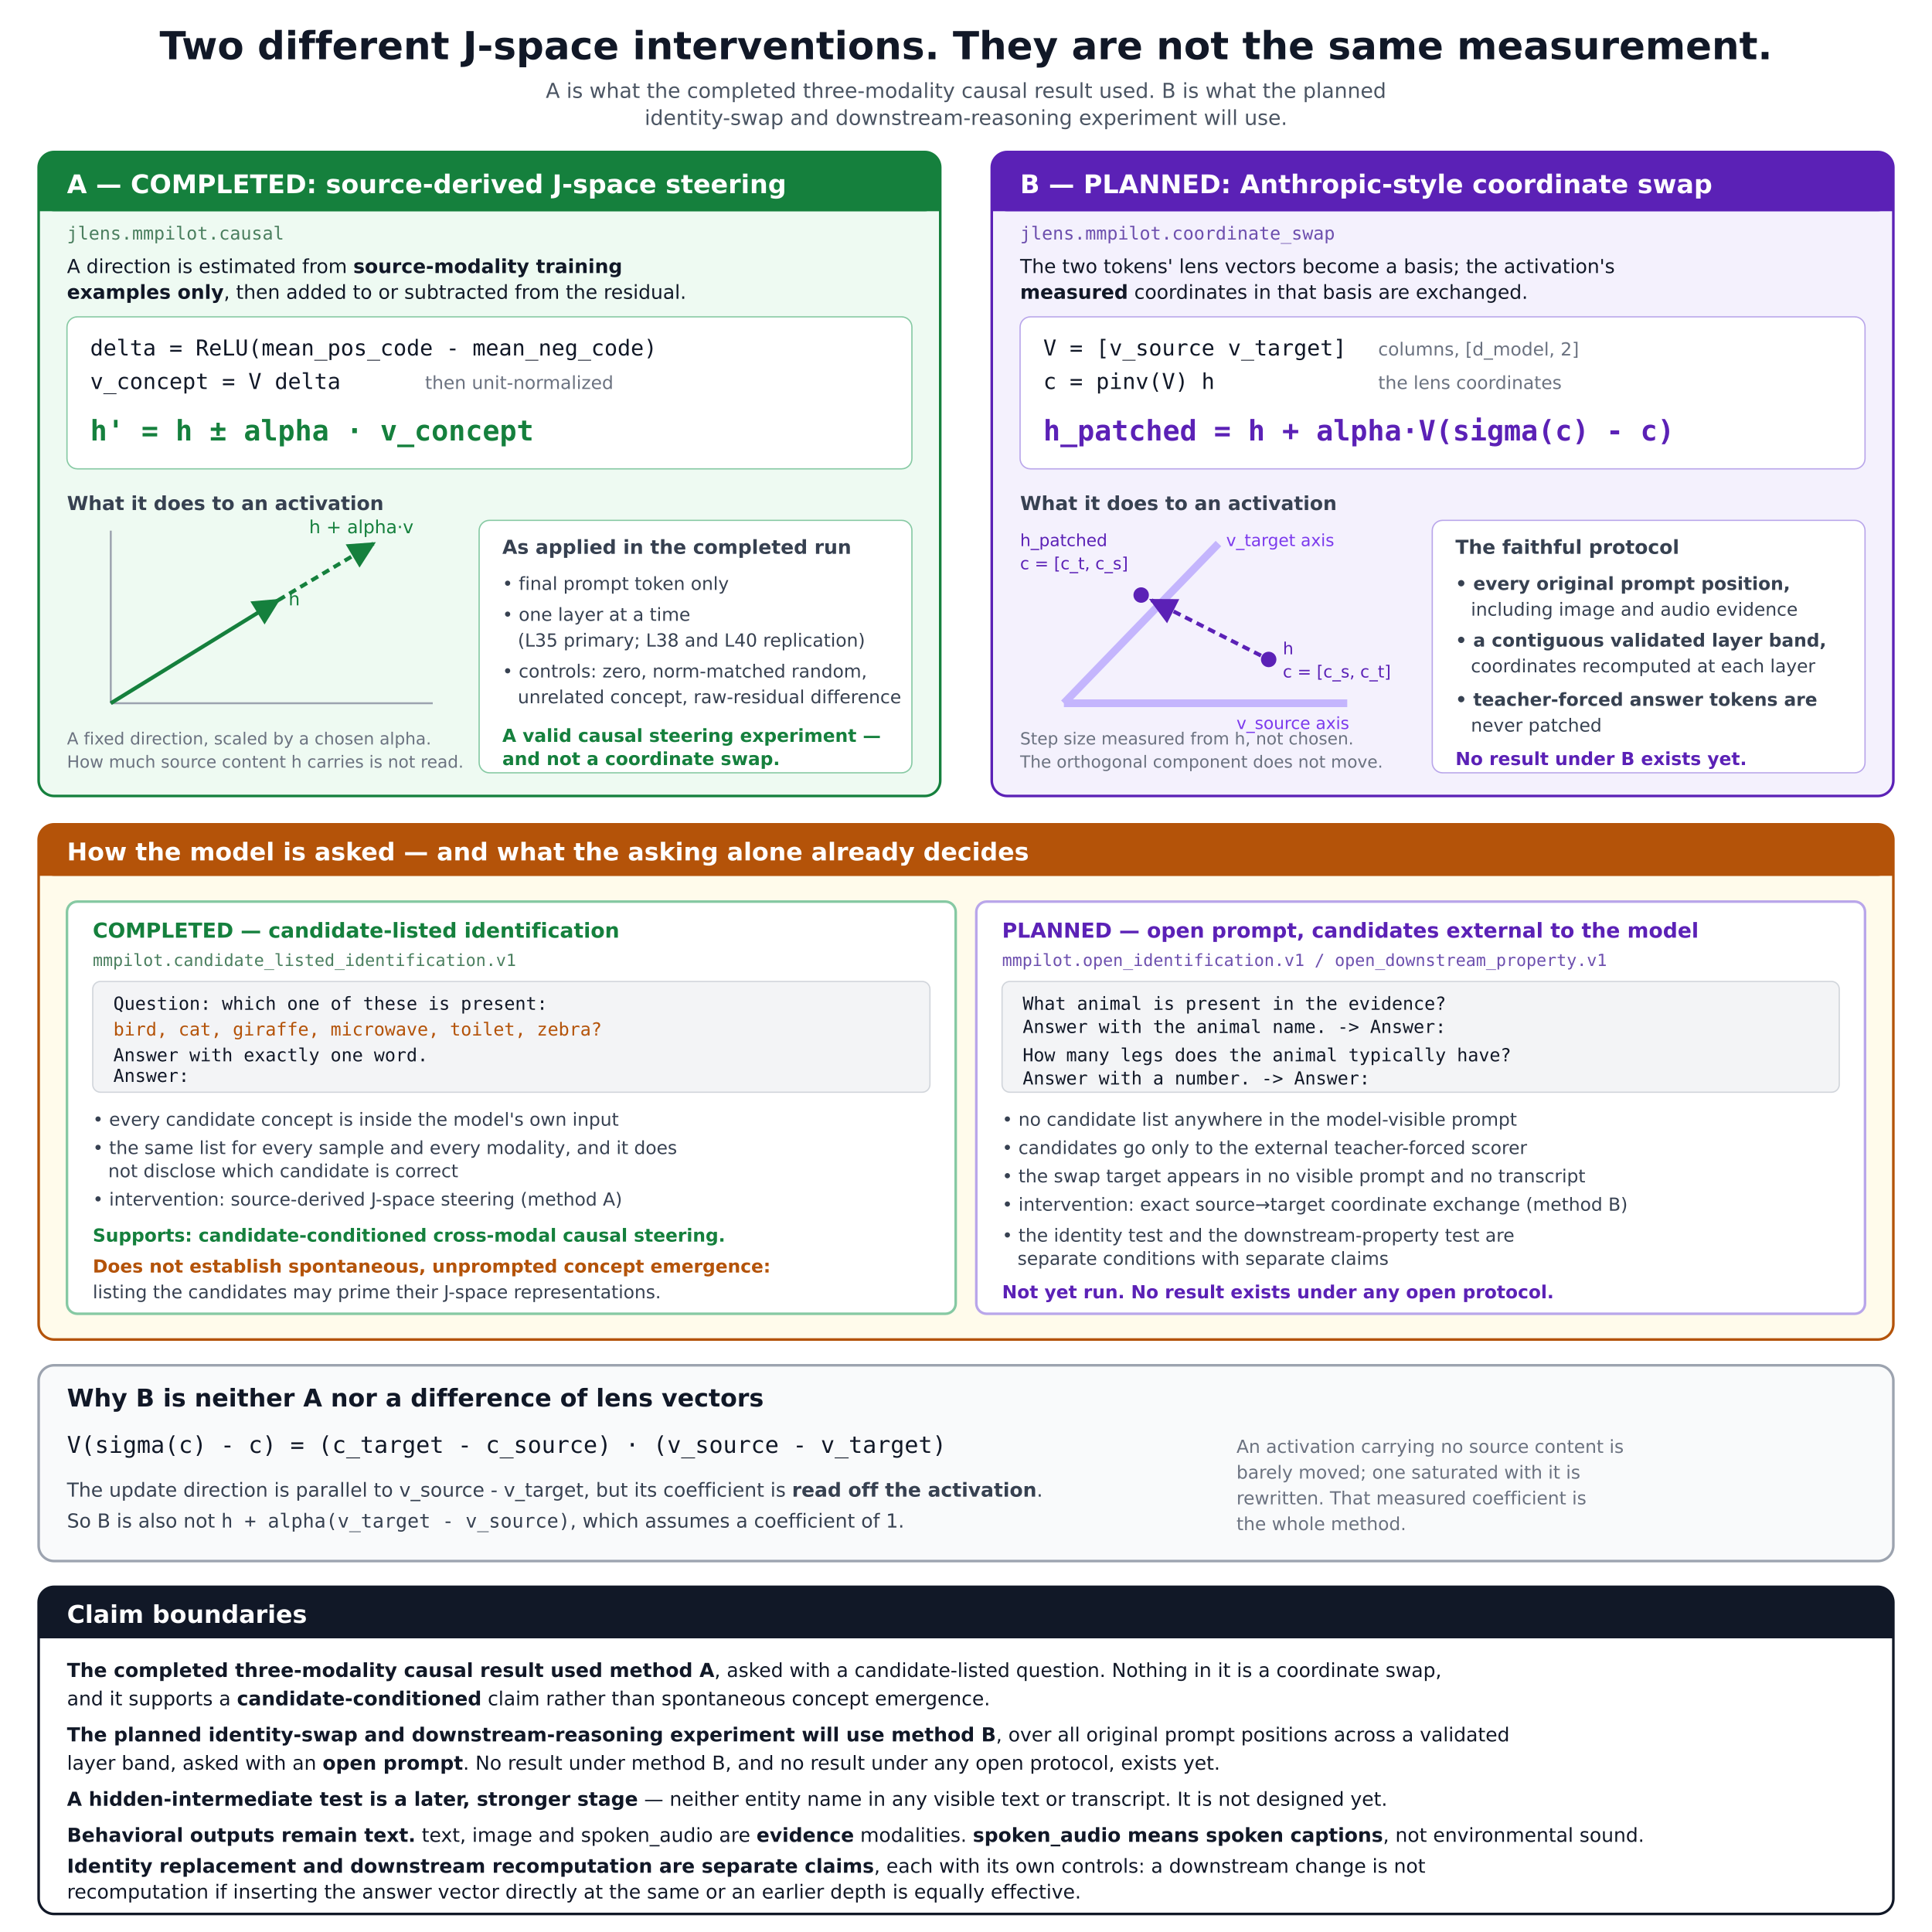
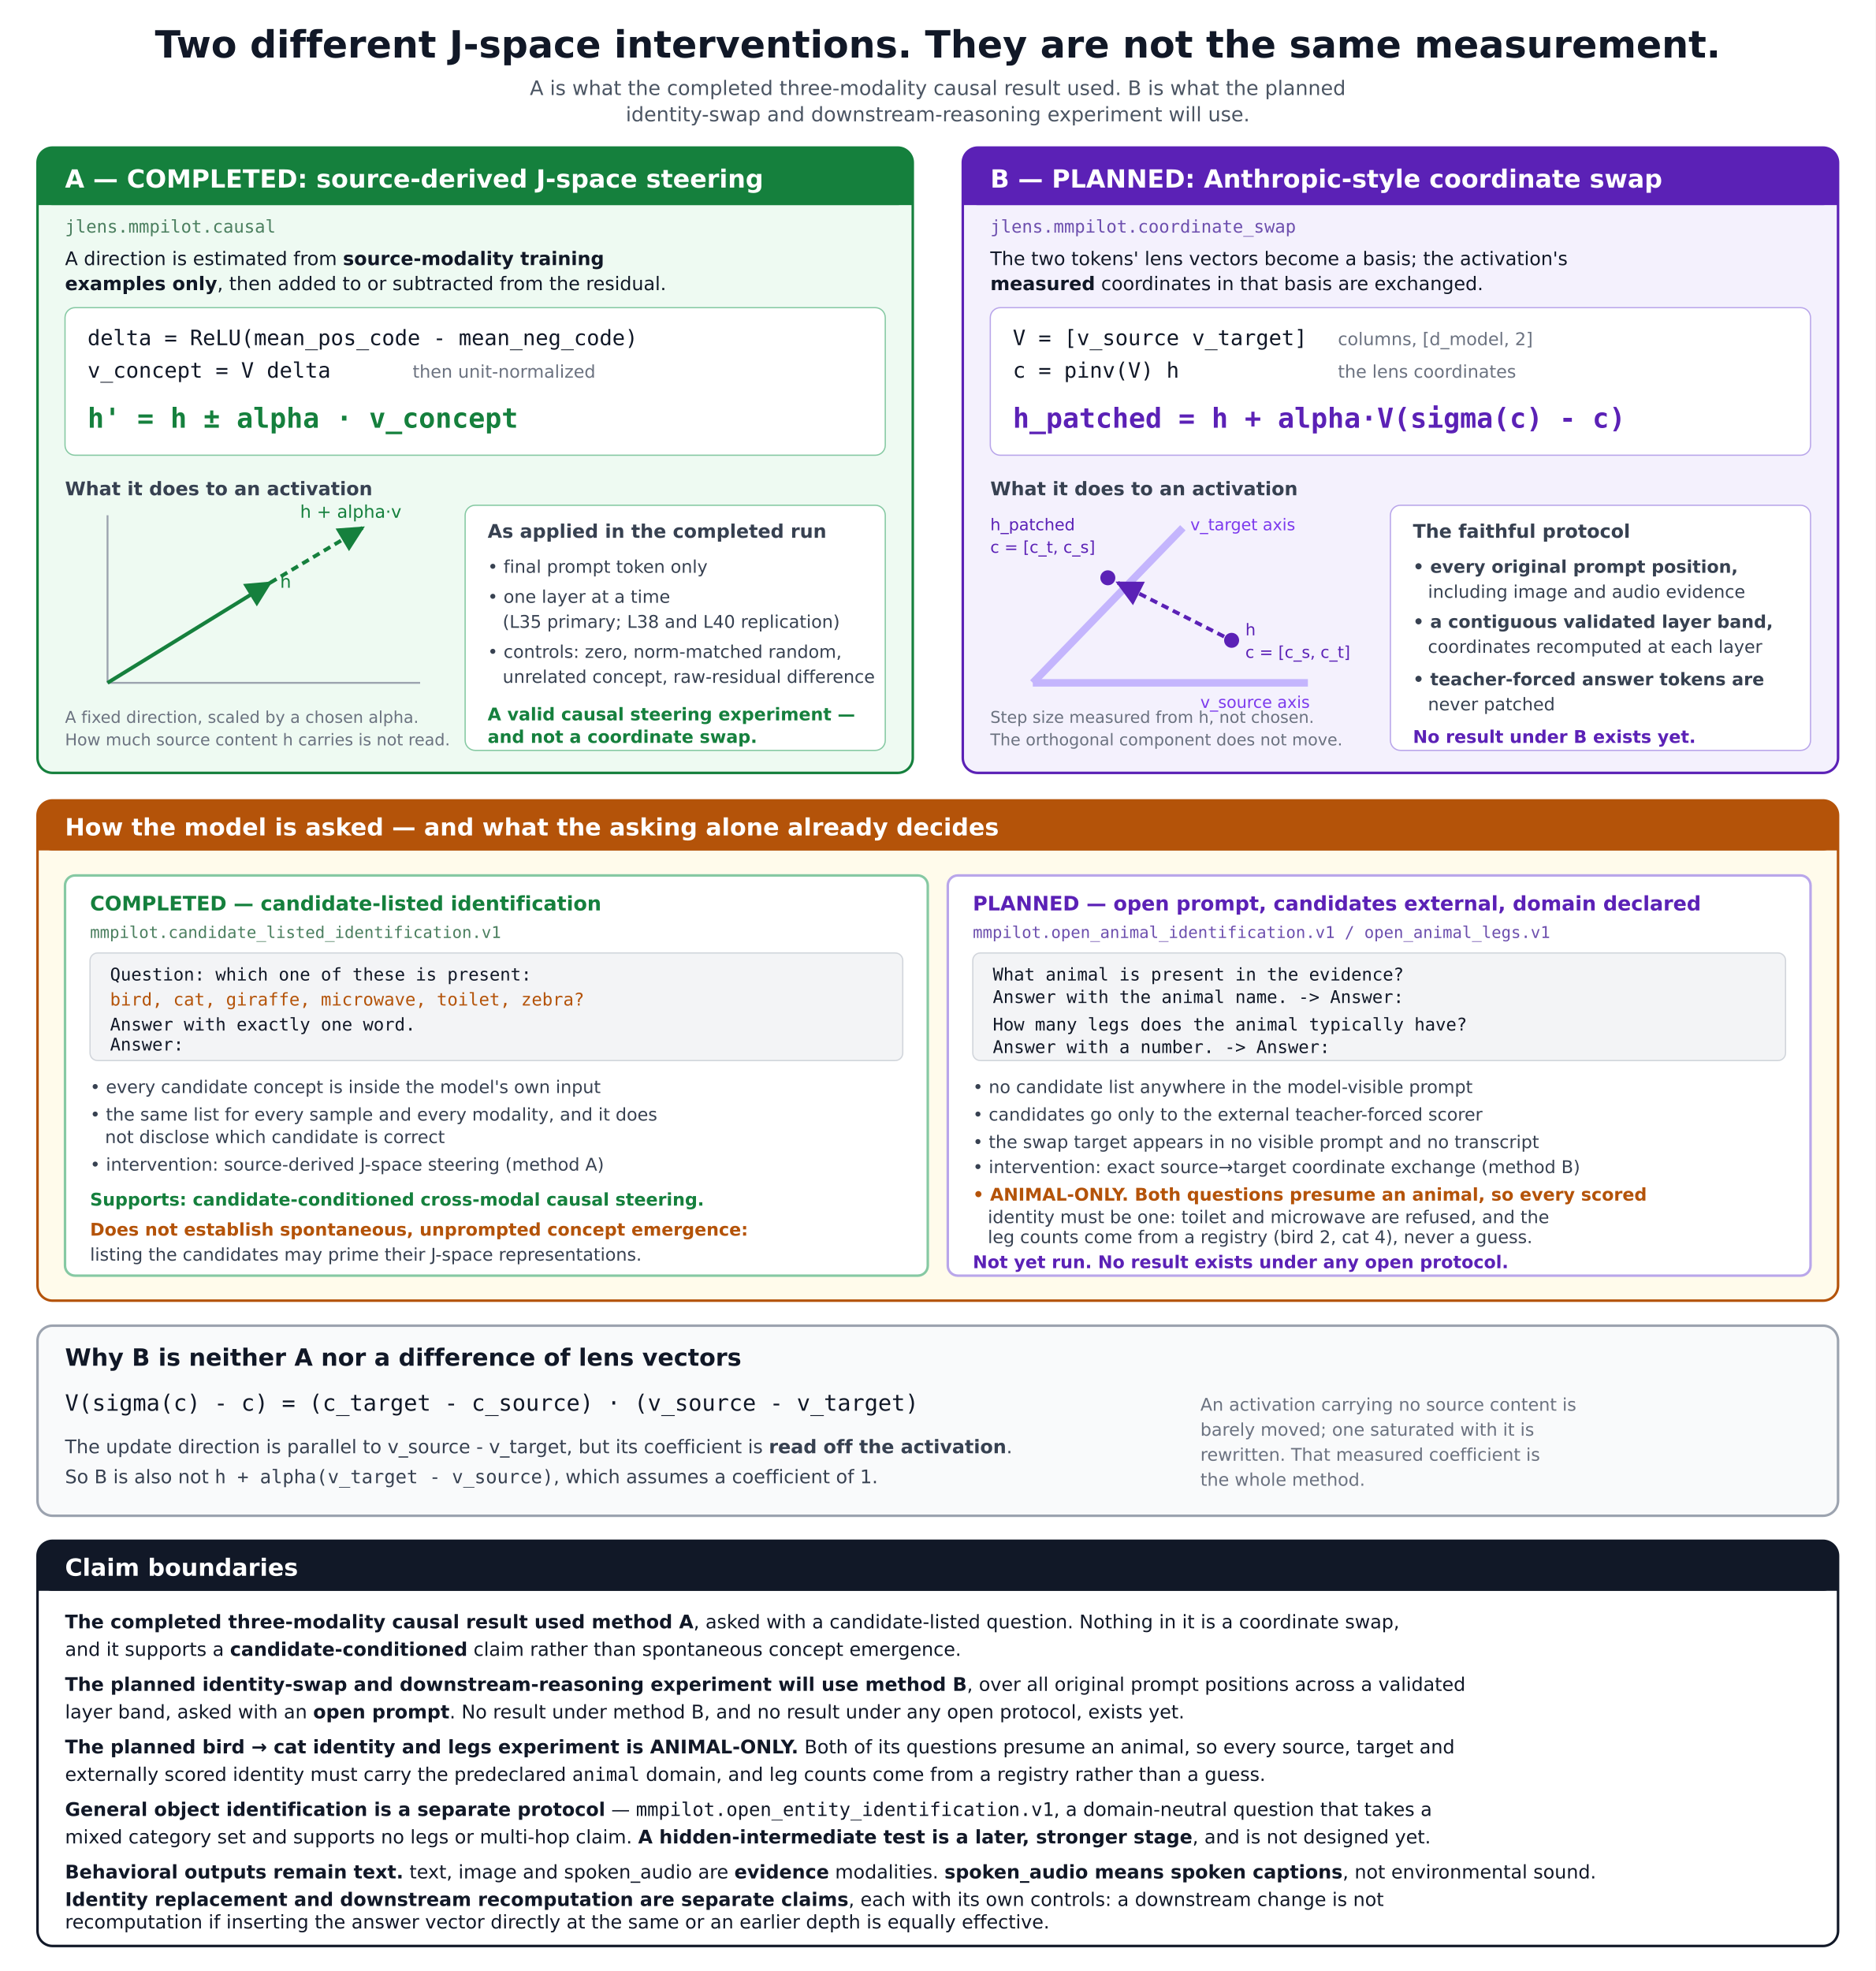
- <svg xmlns="http://www.w3.org/2000/svg" width="1500" height="1500" viewBox="0 0 1500 1500" font-family="DejaVu Sans, Helvetica, Arial, sans-serif">
+ <svg xmlns="http://www.w3.org/2000/svg" width="1500" height="1576" viewBox="0 0 1500 1576" font-family="DejaVu Sans, Helvetica, Arial, sans-serif">
  <defs>
    <marker id="arrowA" viewBox="0 0 10 10" refX="9" refY="5" markerWidth="7" markerHeight="7" orient="auto-start-reverse">
      <path d="M 0 0 L 10 5 L 0 10 z" fill="#15803d" />
    </marker>
    <marker id="arrowB" viewBox="0 0 10 10" refX="9" refY="5" markerWidth="7" markerHeight="7" orient="auto-start-reverse">
      <path d="M 0 0 L 10 5 L 0 10 z" fill="#5b21b6" />
    </marker>
  </defs>
-   <rect width="1500" height="1500" fill="#ffffff" />
+   <rect width="1500" height="1576" fill="#ffffff" />
  <text x="750" y="46" text-anchor="middle" font-size="30" font-weight="bold" fill="#111827">
    Two different J-space interventions. They are not the same measurement.
  </text>
  <text x="750" y="76" text-anchor="middle" font-size="16" fill="#4b5563">
    A is what the completed three-modality causal result used. B is what the planned
  </text>
  <text x="750" y="97" text-anchor="middle" font-size="16" fill="#4b5563">
    identity-swap and downstream-reasoning experiment will use.
  </text>
  <rect x="30" y="118" width="700" height="500" rx="12" fill="#eefaf2" stroke="#15803d" stroke-width="2" />
  <rect x="30" y="118" width="700" height="46" rx="12" fill="#15803d" />
  <rect x="30" y="146" width="700" height="18" fill="#15803d" />
  <text x="52" y="150" font-size="20" font-weight="bold" fill="#ffffff">
    A — COMPLETED: source-derived J-space steering
  </text>
  <text x="52" y="186" font-size="14" font-family="DejaVu Sans Mono, Consolas, monospace" fill="#4b7f5f">jlens.mmpilot.causal</text>
  <text x="52" y="212" font-size="15" fill="#111827">A direction is estimated from <tspan font-weight="bold">source-modality training</tspan>
  </text>
  <text x="52" y="232" font-size="15" fill="#111827">
    <tspan font-weight="bold">examples only</tspan>, then added to or subtracted from the residual.</text>
  <rect x="52" y="246" width="656" height="118" rx="8" fill="#ffffff" stroke="#86c9a3" />
  <text x="70" y="276" font-size="17" font-family="DejaVu Sans Mono, Consolas, monospace" fill="#111827">delta = ReLU(mean_pos_code - mean_neg_code)</text>
  <text x="70" y="302" font-size="17" font-family="DejaVu Sans Mono, Consolas, monospace" fill="#111827">v_concept = V delta</text>
  <text x="330" y="302" font-size="14" fill="#6b7280">then unit-normalized</text>
  <text x="70" y="342" font-size="22" font-family="DejaVu Sans Mono, Consolas, monospace" font-weight="bold" fill="#15803d">h' = h  ±  alpha · v_concept</text>
  <text x="52" y="396" font-size="15" font-weight="bold" fill="#374151">What it does to an activation</text>
  <line x1="86" y1="546" x2="86" y2="412" stroke="#9ca3af" stroke-width="1.5" />
  <line x1="86" y1="546" x2="336" y2="546" stroke="#9ca3af" stroke-width="1.5" />
  <line x1="86" y1="546" x2="216" y2="466" stroke="#15803d" stroke-width="3" marker-end="url(#arrowA)" />
  <text x="224" y="470" font-size="14" fill="#15803d">h</text>
  <line x1="216" y1="466" x2="290" y2="422" stroke="#15803d" stroke-width="3" stroke-dasharray="6 4" marker-end="url(#arrowA)" />
  <text x="240" y="414" font-size="14" fill="#15803d">h + alpha·v</text>
  <text x="52" y="578" font-size="13" fill="#6b7280">A fixed direction, scaled by a chosen alpha.</text>
  <text x="52" y="596" font-size="13" fill="#6b7280">How much source content h carries is not read.</text>
  <rect x="372" y="404" width="336" height="196" rx="8" fill="#ffffff" stroke="#86c9a3" />
  <text x="390" y="430" font-size="15" font-weight="bold" fill="#374151">As applied in the completed run</text>
  <text x="390" y="458" font-size="14" fill="#374151">• final prompt token only</text>
  <text x="390" y="482" font-size="14" fill="#374151">• one layer at a time</text>
  <text x="402" y="502" font-size="14" fill="#374151">(L35 primary; L38 and L40 replication)</text>
  <text x="390" y="526" font-size="14" fill="#374151">• controls: zero, norm-matched random,</text>
  <text x="402" y="546" font-size="14" fill="#374151">unrelated concept, raw-residual difference</text>
  <text x="390" y="576" font-size="14" font-weight="bold" fill="#15803d">A valid causal steering experiment —</text>
  <text x="390" y="594" font-size="14" font-weight="bold" fill="#15803d">and not a coordinate swap.</text>
  <rect x="770" y="118" width="700" height="500" rx="12" fill="#f4f1fd" stroke="#5b21b6" stroke-width="2" />
  <rect x="770" y="118" width="700" height="46" rx="12" fill="#5b21b6" />
  <rect x="770" y="146" width="700" height="18" fill="#5b21b6" />
  <text x="792" y="150" font-size="20" font-weight="bold" fill="#ffffff">
    B — PLANNED: Anthropic-style coordinate swap
  </text>
  <text x="792" y="186" font-size="14" font-family="DejaVu Sans Mono, Consolas, monospace" fill="#6d4fae">jlens.mmpilot.coordinate_swap</text>
  <text x="792" y="212" font-size="15" fill="#111827">The two tokens' lens vectors become a basis; the activation's</text>
  <text x="792" y="232" font-size="15" fill="#111827">
    <tspan font-weight="bold">measured</tspan> coordinates in that basis are exchanged.</text>
  <rect x="792" y="246" width="656" height="118" rx="8" fill="#ffffff" stroke="#b9a6ea" />
  <text x="810" y="276" font-size="17" font-family="DejaVu Sans Mono, Consolas, monospace" fill="#111827">V = [v_source  v_target]</text>
  <text x="1070" y="276" font-size="14" fill="#6b7280">columns, [d_model, 2]</text>
  <text x="810" y="302" font-size="17" font-family="DejaVu Sans Mono, Consolas, monospace" fill="#111827">c = pinv(V) h</text>
  <text x="1070" y="302" font-size="14" fill="#6b7280">the lens coordinates</text>
  <text x="810" y="342" font-size="22" font-family="DejaVu Sans Mono, Consolas, monospace" font-weight="bold" fill="#5b21b6">h_patched = h + alpha·V(sigma(c) - c)</text>
  <text x="792" y="396" font-size="15" font-weight="bold" fill="#374151">What it does to an activation</text>
  <line x1="826" y1="546" x2="1046" y2="546" stroke="#c4b5fd" stroke-width="6" />
  <text x="960" y="566" font-size="13" fill="#7c3aed">v_source axis</text>
  <line x1="826" y1="546" x2="946" y2="422" stroke="#c4b5fd" stroke-width="6" />
  <text x="952" y="424" font-size="13" fill="#7c3aed">v_target axis</text>
  <circle cx="985" cy="512" r="6" fill="#5b21b6" />
  <text x="996" y="508" font-size="13" fill="#5b21b6">h</text>
  <text x="996" y="526" font-size="13" fill="#5b21b6">c = [c_s, c_t]</text>
  <circle cx="886" cy="462" r="6" fill="#5b21b6" />
  <text x="792" y="424" font-size="13" fill="#5b21b6">h_patched</text>
  <text x="792" y="442" font-size="13" fill="#5b21b6">c = [c_t, c_s]</text>
  <line x1="979" y1="509" x2="894" y2="466" stroke="#5b21b6" stroke-width="3" stroke-dasharray="6 4" marker-end="url(#arrowB)" />
  <text x="792" y="578" font-size="13" fill="#6b7280">Step size measured from h, not chosen.</text>
  <text x="792" y="596" font-size="13" fill="#6b7280">The orthogonal component does not move.</text>
  <rect x="1112" y="404" width="336" height="196" rx="8" fill="#ffffff" stroke="#b9a6ea" />
  <text x="1130" y="430" font-size="15" font-weight="bold" fill="#374151">The faithful protocol</text>
  <text x="1130" y="458" font-size="14" font-weight="bold" fill="#374151">• every original prompt position,</text>
  <text x="1142" y="478" font-size="14" fill="#374151">including image and audio evidence</text>
  <text x="1130" y="502" font-size="14" font-weight="bold" fill="#374151">• a contiguous validated layer band,</text>
  <text x="1142" y="522" font-size="14" fill="#374151">coordinates recomputed at each layer</text>
  <text x="1130" y="548" font-size="14" font-weight="bold" fill="#374151">• teacher-forced answer tokens are</text>
  <text x="1142" y="568" font-size="14" fill="#374151">never patched</text>
  <text x="1130" y="594" font-size="14" font-weight="bold" fill="#5b21b6">No result under B exists yet.</text>
  <rect x="30" y="640" width="1440" height="400" rx="12" fill="#fffbeb" stroke="#b45309" stroke-width="2" />
  <rect x="30" y="640" width="1440" height="40" rx="12" fill="#b45309" />
  <rect x="30" y="664" width="1440" height="16" fill="#b45309" />
  <text x="52" y="668" font-size="19" font-weight="bold" fill="#ffffff">How the model is asked — and what the asking alone already decides</text>
  <rect x="52" y="700" width="690" height="320" rx="8" fill="#ffffff" stroke="#86c9a3" stroke-width="2" />
  <text x="72" y="728" font-size="16" font-weight="bold" fill="#15803d">COMPLETED — candidate-listed identification</text>
  <text x="72" y="750" font-size="13" font-family="DejaVu Sans Mono, Consolas, monospace" fill="#4b7f5f">mmpilot.candidate_listed_identification.v1</text>
  <rect x="72" y="762" width="650" height="86" rx="6" fill="#f3f4f6" stroke="#d1d5db" />
  <text x="88" y="784" font-size="14" font-family="DejaVu Sans Mono, Consolas, monospace" fill="#111827">Question: which one of these is present:</text>
  <text x="88" y="804" font-size="14" font-family="DejaVu Sans Mono, Consolas, monospace" fill="#b45309">bird, cat, giraffe, microwave, toilet, zebra?</text>
  <text x="88" y="824" font-size="14" font-family="DejaVu Sans Mono, Consolas, monospace" fill="#111827">Answer with exactly one word.</text>
  <text x="88" y="840" font-size="14" font-family="DejaVu Sans Mono, Consolas, monospace" fill="#111827">Answer:</text>
  <text x="72" y="874" font-size="14" fill="#374151">• every candidate concept is inside the model's own input</text>
  <text x="72" y="896" font-size="14" fill="#374151">• the same list for every sample and every modality, and it does</text>
  <text x="84" y="914" font-size="14" fill="#374151">not disclose which candidate is correct</text>
  <text x="72" y="936" font-size="14" fill="#374151">• intervention: source-derived J-space steering (method A)</text>
  <text x="72" y="964" font-size="14" font-weight="bold" fill="#15803d">Supports: candidate-conditioned cross-modal causal steering.</text>
  <text x="72" y="988" font-size="14" font-weight="bold" fill="#b45309">Does not establish spontaneous, unprompted concept emergence:</text>
  <text x="72" y="1008" font-size="14" fill="#374151">listing the candidates may prime their J-space representations.</text>
  <rect x="758" y="700" width="690" height="320" rx="8" fill="#ffffff" stroke="#b9a6ea" stroke-width="2" />
-   <text x="778" y="728" font-size="16" font-weight="bold" fill="#5b21b6">PLANNED — open prompt, candidates external to the model</text>
-   <text x="778" y="750" font-size="13" font-family="DejaVu Sans Mono, Consolas, monospace" fill="#6d4fae">mmpilot.open_identification.v1 / open_downstream_property.v1</text>
+   <text x="778" y="728" font-size="16" font-weight="bold" fill="#5b21b6">PLANNED — open prompt, candidates external, domain declared</text>
+   <text x="778" y="750" font-size="13" font-family="DejaVu Sans Mono, Consolas, monospace" fill="#6d4fae">mmpilot.open_animal_identification.v1 / open_animal_legs.v1</text>
  <rect x="778" y="762" width="650" height="86" rx="6" fill="#f3f4f6" stroke="#d1d5db" />
  <text x="794" y="784" font-size="14" font-family="DejaVu Sans Mono, Consolas, monospace" fill="#111827">What animal is present in the evidence?</text>
  <text x="794" y="802" font-size="14" font-family="DejaVu Sans Mono, Consolas, monospace" fill="#111827">Answer with the animal name.  -&gt;  Answer:</text>
  <text x="794" y="824" font-size="14" font-family="DejaVu Sans Mono, Consolas, monospace" fill="#111827">How many legs does the animal typically have?</text>
  <text x="794" y="842" font-size="14" font-family="DejaVu Sans Mono, Consolas, monospace" fill="#111827">Answer with a number.  -&gt;  Answer:</text>
  <text x="778" y="874" font-size="14" fill="#374151">• no candidate list anywhere in the model-visible prompt</text>
  <text x="778" y="896" font-size="14" fill="#374151">• candidates go only to the external teacher-forced scorer</text>
  <text x="778" y="918" font-size="14" fill="#374151">• the swap target appears in no visible prompt and no transcript</text>
-   <text x="778" y="940" font-size="14" fill="#374151">• intervention: exact source→target coordinate exchange (method B)</text>
-   <text x="778" y="964" font-size="14" fill="#374151">• the identity test and the downstream-property test are</text>
-   <text x="790" y="982" font-size="14" fill="#374151">separate conditions with separate claims</text>
-   <text x="778" y="1008" font-size="14" font-weight="bold" fill="#5b21b6">Not yet run. No result exists under any open protocol.</text>
+   <text x="778" y="938" font-size="14" fill="#374151">• intervention: exact source→target coordinate exchange (method B)</text>
+   <text x="778" y="960" font-size="14" font-weight="bold" fill="#b45309">• ANIMAL-ONLY. Both questions presume an animal, so every scored</text>
+   <text x="790" y="978" font-size="14" fill="#374151">identity must be one: toilet and microwave are refused, and the</text>
+   <text x="790" y="994" font-size="14" fill="#374151">leg counts come from a registry (bird 2, cat 4), never a guess.</text>
+   <text x="778" y="1014" font-size="14" font-weight="bold" fill="#5b21b6">Not yet run. No result exists under any open protocol.</text>
  <rect x="30" y="1060" width="1440" height="152" rx="12" fill="#f9fafb" stroke="#9ca3af" stroke-width="2" />
  <text x="52" y="1092" font-size="19" font-weight="bold" fill="#111827">Why B is neither A nor a difference of lens vectors</text>
  <text x="52" y="1128" font-size="18" font-family="DejaVu Sans Mono, Consolas, monospace" fill="#111827">
    V(sigma(c) - c)  =  (c_target - c_source) · (v_source - v_target)
  </text>
  <text x="52" y="1162" font-size="15" fill="#374151">
    The update direction is parallel to v_source - v_target, but its coefficient is <tspan font-weight="bold">read off the activation</tspan>.
  </text>
  <text x="52" y="1186" font-size="15" fill="#374151">
    So B is also not <tspan font-family="DejaVu Sans Mono, Consolas, monospace">h + alpha(v_target - v_source)</tspan>, which assumes a coefficient of 1.
  </text>
  <text x="960" y="1128" font-size="14" fill="#6b7280">An activation carrying no source content is</text>
  <text x="960" y="1148" font-size="14" fill="#6b7280">barely moved; one saturated with it is</text>
  <text x="960" y="1168" font-size="14" fill="#6b7280">rewritten. That measured coefficient is</text>
  <text x="960" y="1188" font-size="14" fill="#6b7280">the whole method.</text>
-   <rect x="30" y="1232" width="1440" height="254" rx="12" fill="#ffffff" stroke="#111827" stroke-width="2" />
+   <rect x="30" y="1232" width="1440" height="324" rx="12" fill="#ffffff" stroke="#111827" stroke-width="2" />
  <rect x="30" y="1232" width="1440" height="40" rx="12" fill="#111827" />
  <rect x="30" y="1256" width="1440" height="16" fill="#111827" />
  <text x="52" y="1260" font-size="19" font-weight="bold" fill="#ffffff">Claim boundaries</text>
  <text x="52" y="1302" font-size="15" fill="#111827">
    <tspan font-weight="bold">The completed three-modality causal result used method A</tspan>, asked with a candidate-listed question. Nothing in it is a coordinate swap,
  </text>
  <text x="52" y="1324" font-size="15" fill="#111827">
    and it supports a <tspan font-weight="bold">candidate-conditioned</tspan> claim rather than spontaneous concept emergence.
  </text>
  <text x="52" y="1352" font-size="15" fill="#111827">
    <tspan font-weight="bold">The planned identity-swap and downstream-reasoning experiment will use method B</tspan>, over all original prompt positions across a validated
  </text>
  <text x="52" y="1374" font-size="15" fill="#111827">
    layer band, asked with an <tspan font-weight="bold">open prompt</tspan>. No result under method B, and no result under any open protocol, exists yet.
  </text>
  <text x="52" y="1402" font-size="15" fill="#111827">
-     <tspan font-weight="bold">A hidden-intermediate test is a later, stronger stage</tspan> — neither entity name in any visible text or transcript. It is not designed yet.
+     <tspan font-weight="bold">The planned bird → cat identity and legs experiment is ANIMAL-ONLY.</tspan> Both of its questions presume an animal, so every source, target and
  </text>
-   <text x="52" y="1430" font-size="15" fill="#111827">
+   <text x="52" y="1424" font-size="15" fill="#111827">
+     externally scored identity must carry the predeclared <tspan font-family="DejaVu Sans Mono, Consolas, monospace">animal</tspan> domain, and leg counts come from a registry rather than a guess.
+   </text>
+   <text x="52" y="1452" font-size="15" fill="#111827">
+     <tspan font-weight="bold">General object identification is a separate protocol</tspan> — <tspan font-family="DejaVu Sans Mono, Consolas, monospace">mmpilot.open_entity_identification.v1</tspan>, a domain-neutral question that takes a
+   </text>
+   <text x="52" y="1474" font-size="15" fill="#111827">
+     mixed category set and supports no legs or multi-hop claim. <tspan font-weight="bold">A hidden-intermediate test is a later, stronger stage</tspan>, and is not designed yet.
+   </text>
+   <text x="52" y="1502" font-size="15" fill="#111827">
    <tspan font-weight="bold">Behavioral outputs remain text.</tspan> text, image and spoken_audio are <tspan font-weight="bold">evidence</tspan> modalities. <tspan font-weight="bold">spoken_audio means spoken captions</tspan>, not environmental sound.
  </text>
-   <text x="52" y="1454" font-size="15" fill="#111827">
+   <text x="52" y="1524" font-size="15" fill="#111827">
    <tspan font-weight="bold">Identity replacement and downstream recomputation are separate claims</tspan>, each with its own controls: a downstream change is not
  </text>
-   <text x="52" y="1474" font-size="15" fill="#111827">
+   <text x="52" y="1542" font-size="15" fill="#111827">
    recomputation if inserting the answer vector directly at the same or an earlier depth is equally effective.
  </text>
</svg>
